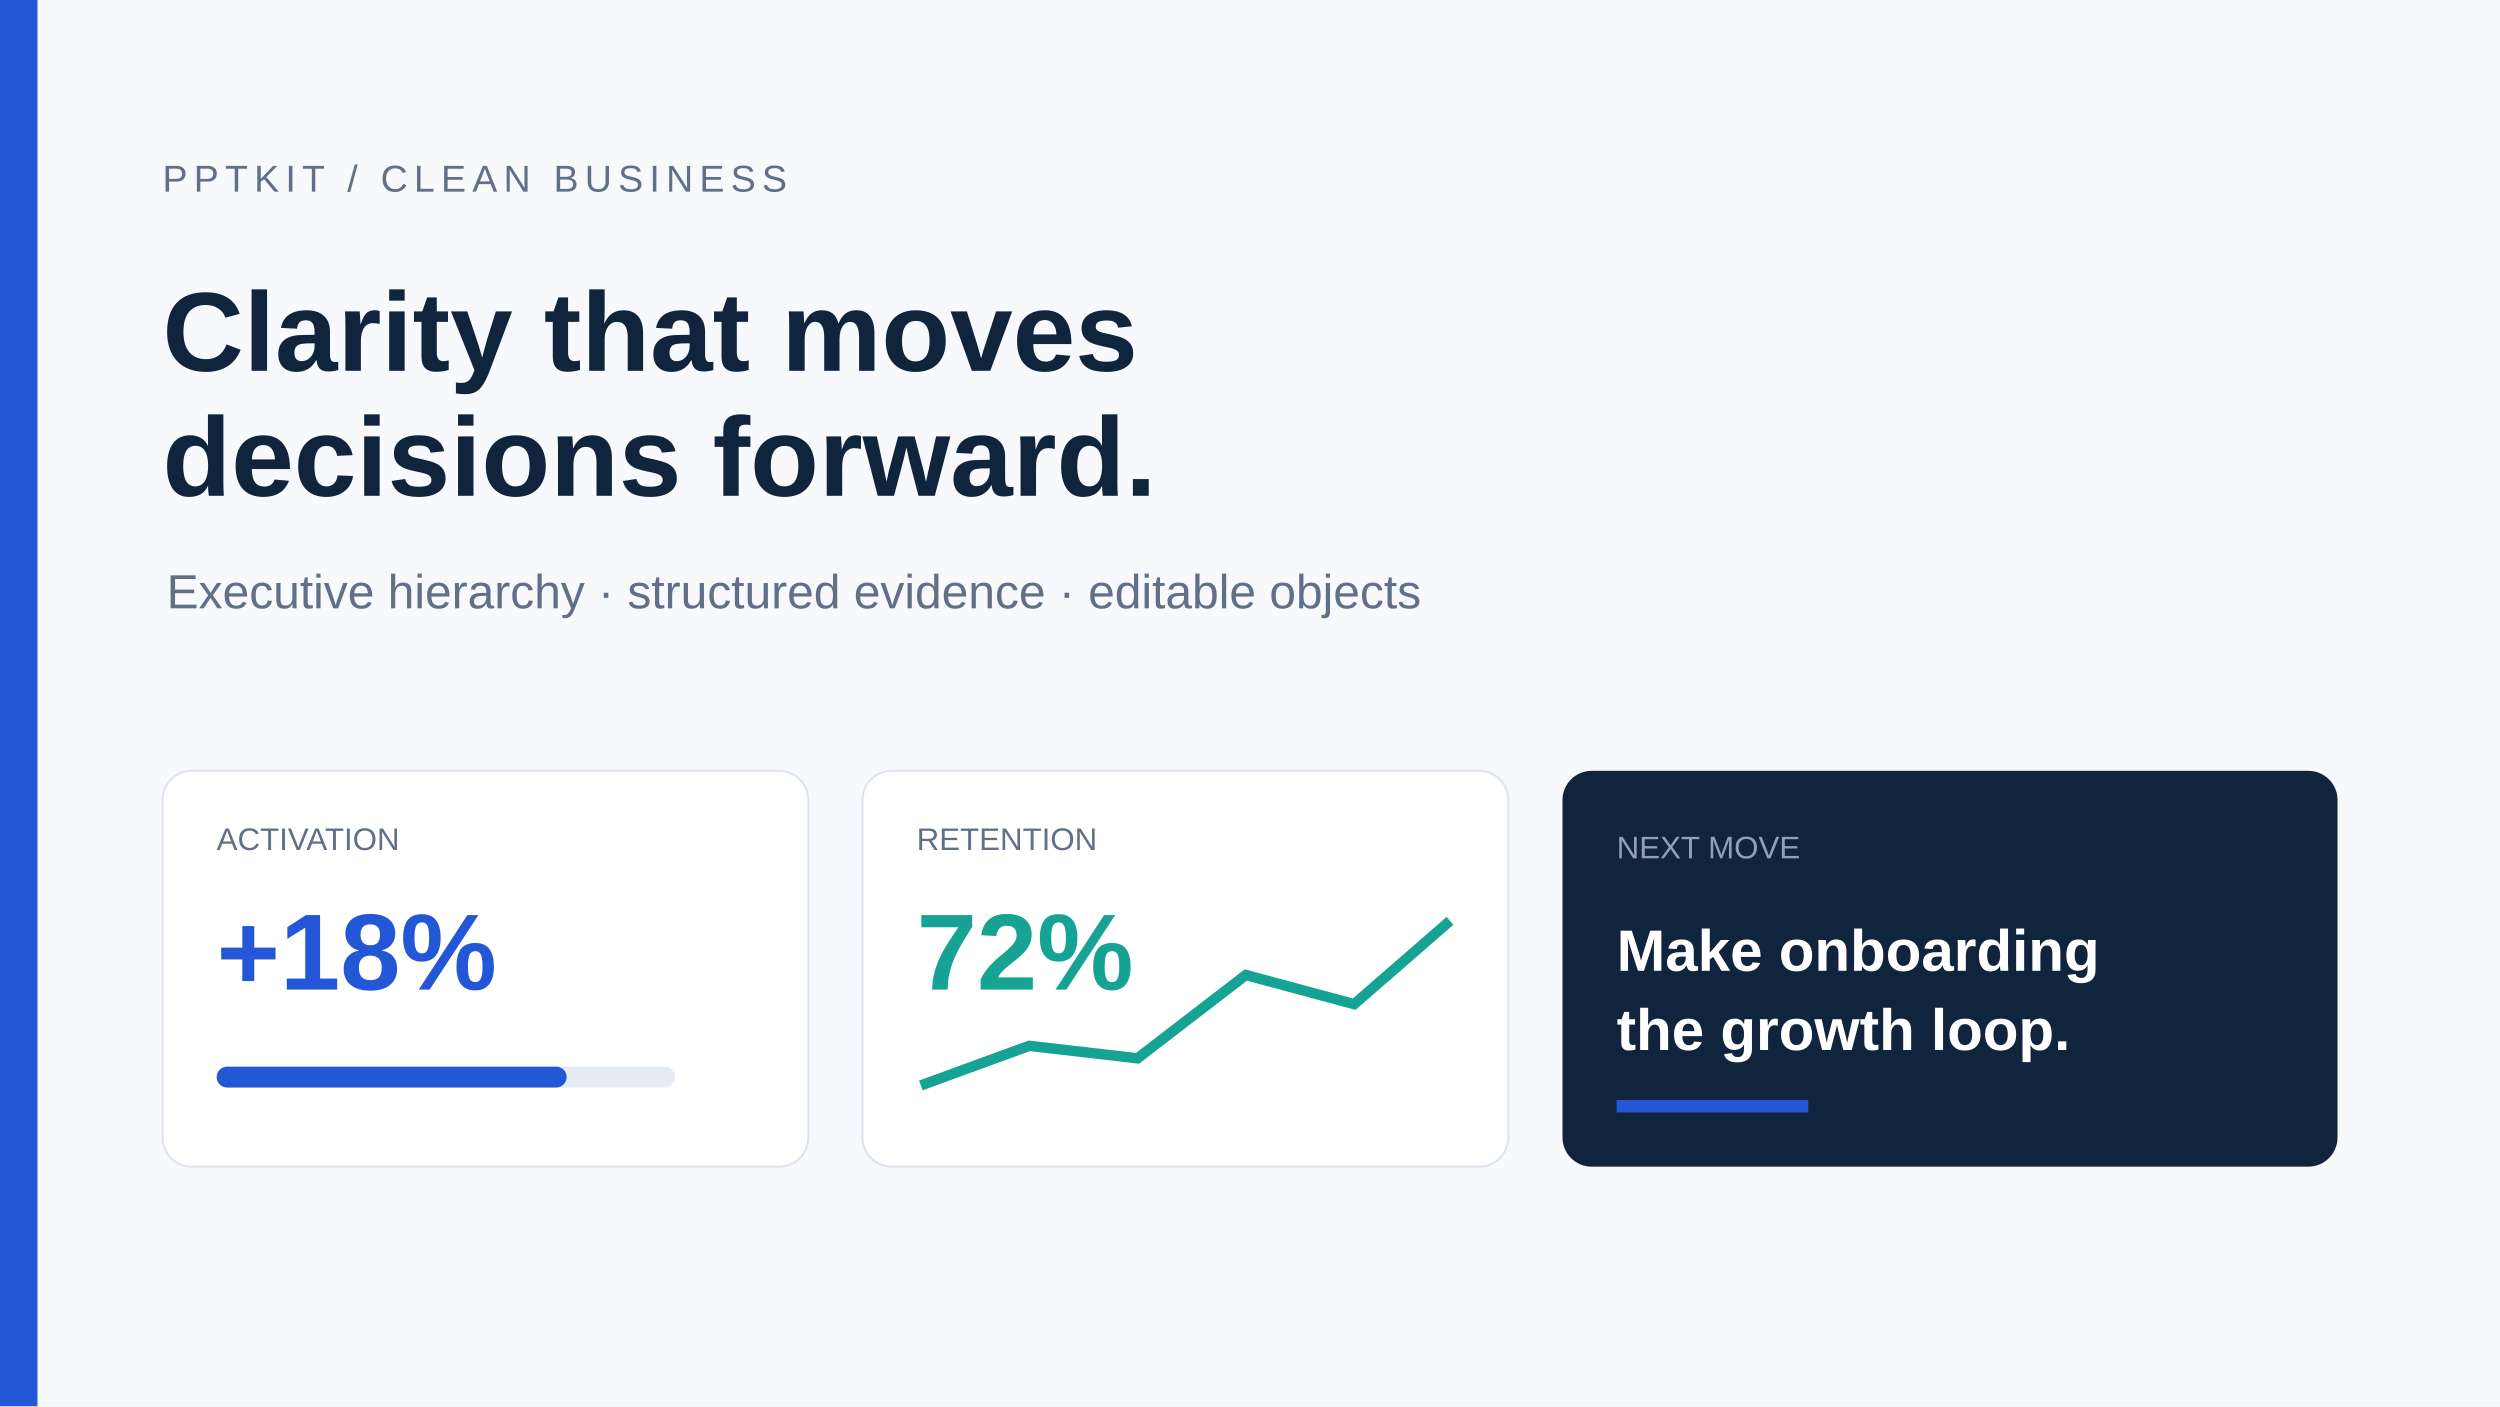
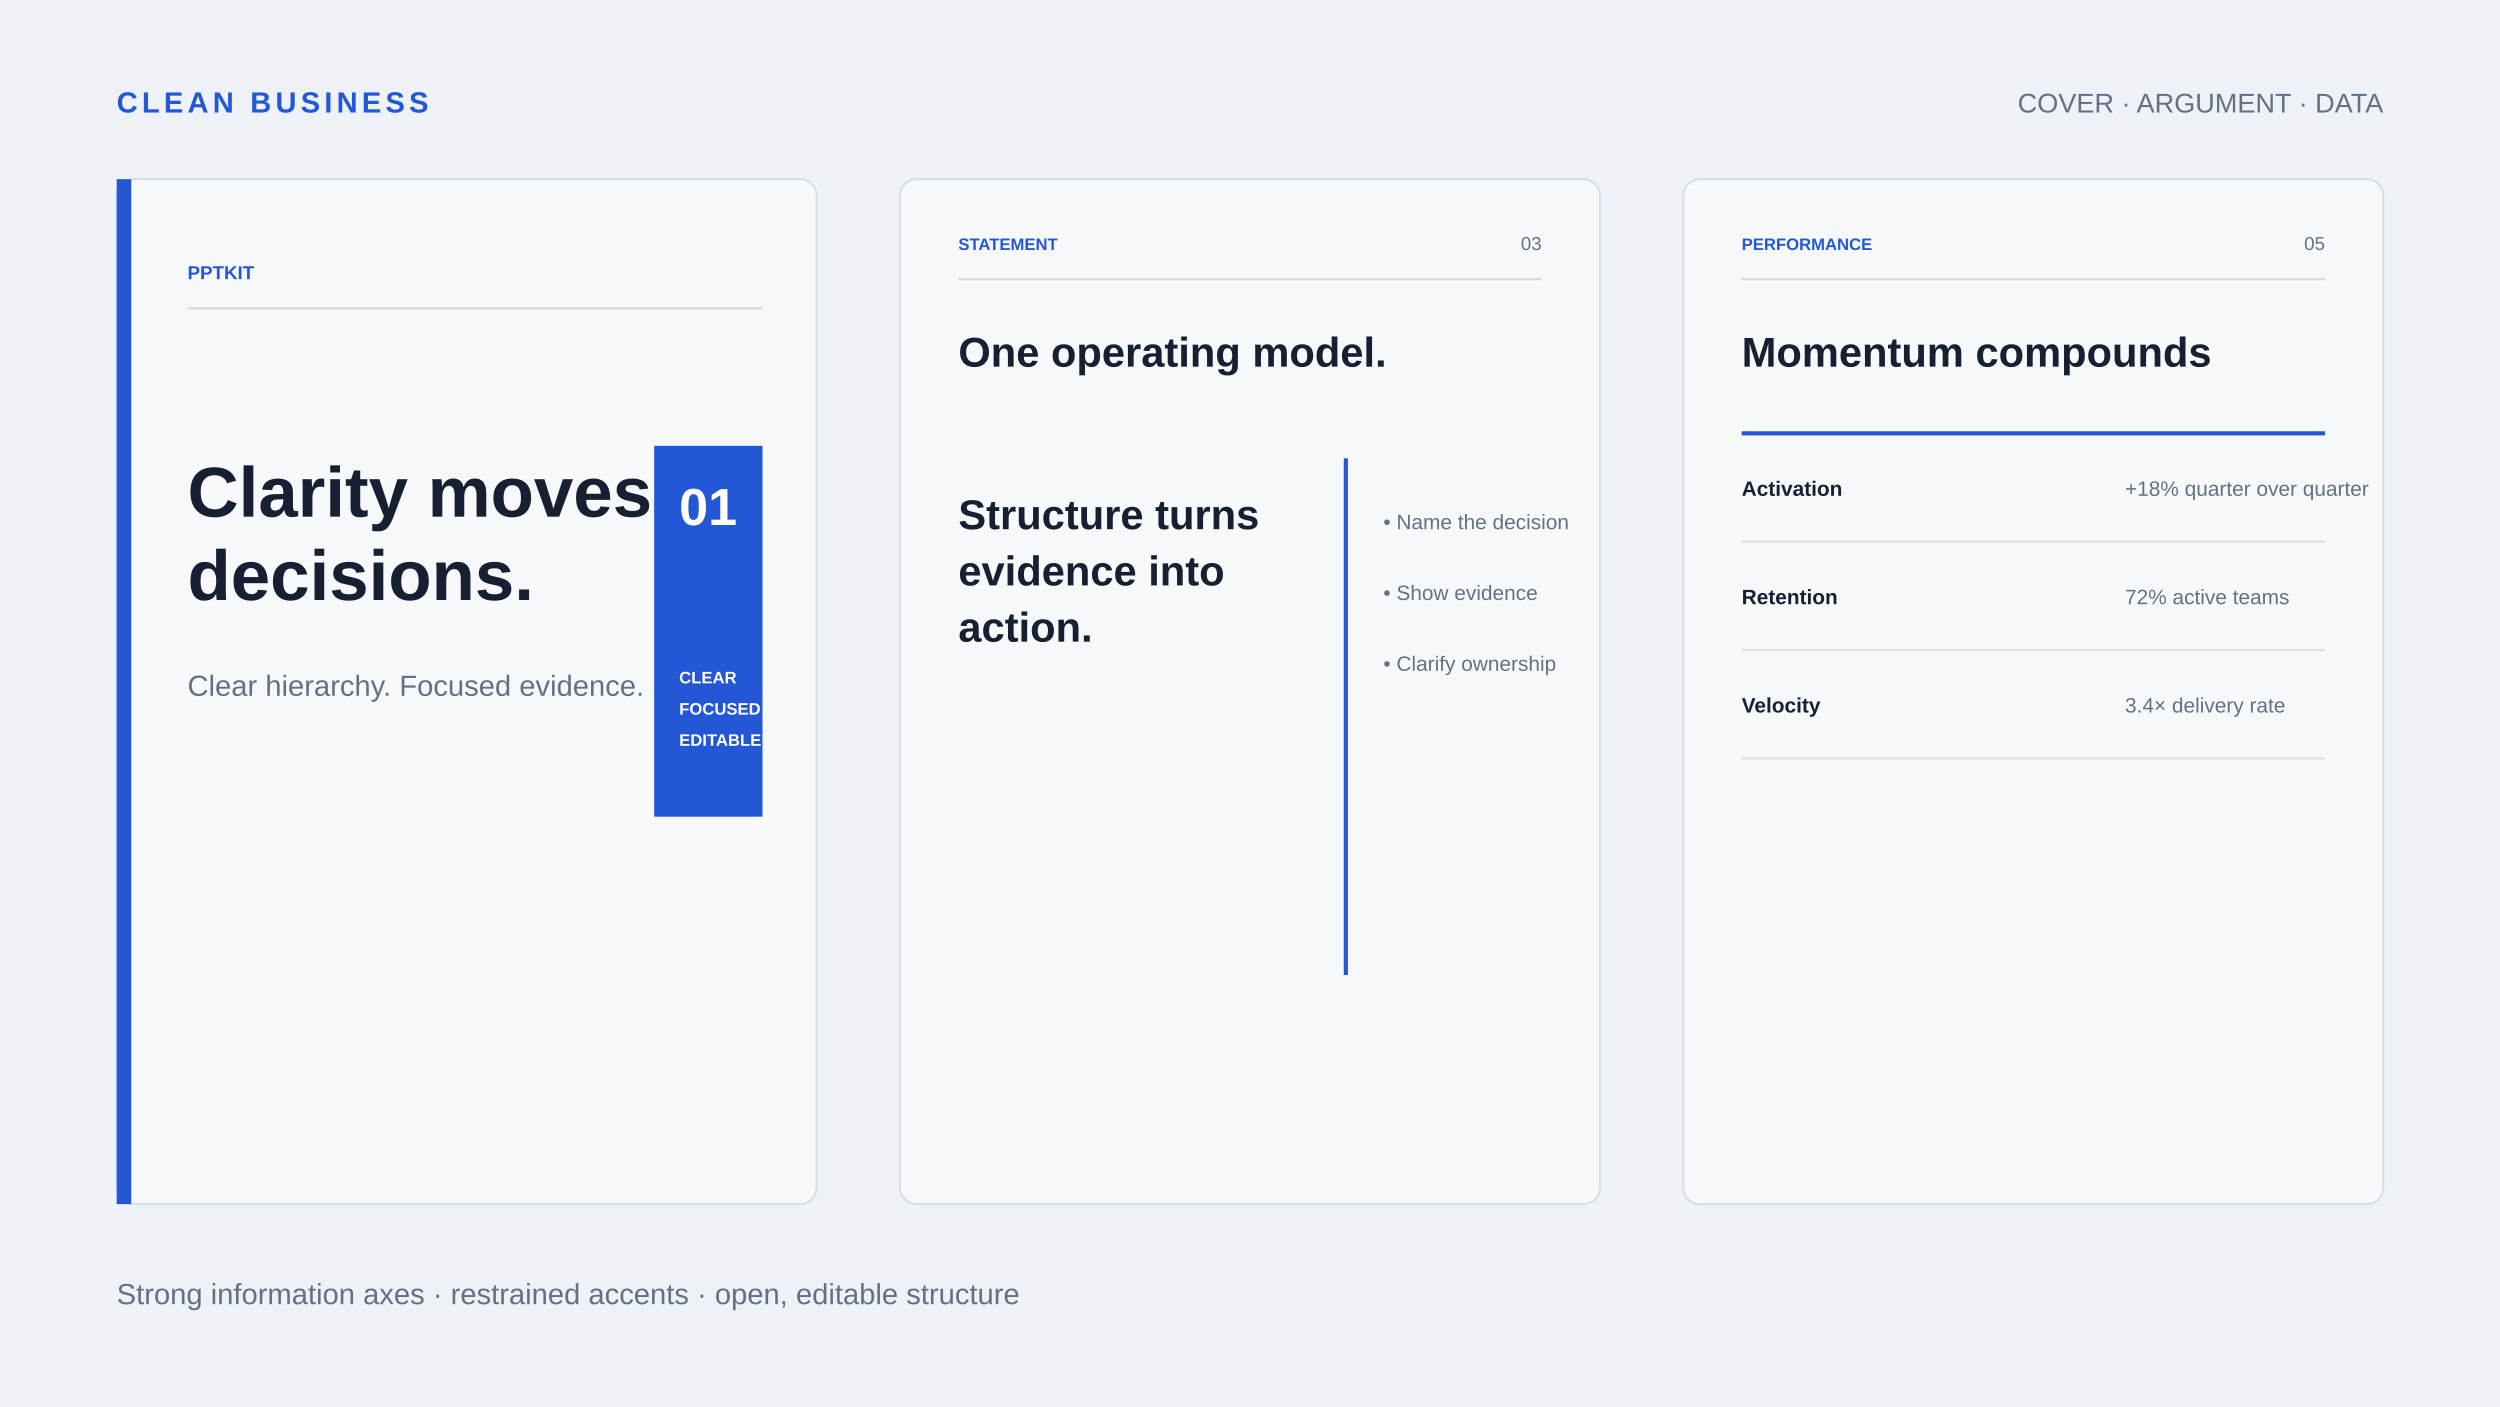
<svg xmlns="http://www.w3.org/2000/svg" width="1200" height="675" viewBox="0 0 1200 675" role="img" aria-labelledby="title desc">
-   <rect width="1200" height="675" fill="#F7F9FC" />
-   <rect x="0" width="18" height="675" fill="#2457D6" />
-   <text x="78" y="92" fill="#617086" font-family="Arial" font-size="18" letter-spacing="3">PPTKIT / CLEAN BUSINESS</text>
-   <text x="78" y="178" fill="#10243E" font-family="Arial" font-weight="700" font-size="54">Clarity that moves</text>
-   <text x="78" y="238" fill="#10243E" font-family="Arial" font-weight="700" font-size="54">decisions forward.</text>
-   <text x="80" y="292" fill="#617086" font-family="Arial" font-size="23">Executive hierarchy · structured evidence · editable objects</text>
-   <g transform="translate(78 370)">
-     <rect width="310" height="190" rx="14" fill="#FFFFFF" stroke="#DDE4EF" />
-     <text x="26" y="38" fill="#617086" font-family="Arial" font-size="15">ACTIVATION</text>
-     <text x="26" y="105" fill="#2457D6" font-family="Arial" font-size="52" font-weight="700">+18%</text>
-     <rect x="26" y="142" width="220" height="10" rx="5" fill="#E6ECF6" />
-     <rect x="26" y="142" width="168" height="10" rx="5" fill="#2457D6" />
+   <rect width="1200" height="675" fill="#EEF2F7" />
+   <text x="56" y="54" font-family="Arial" font-size="14" font-weight="700" letter-spacing="2" fill="#2457D6">CLEAN BUSINESS</text>
+   <text x="1144" y="54" text-anchor="end" font-family="Arial" font-size="13" fill="#647083">COVER · ARGUMENT · DATA</text>
+   <g transform="translate(56 86)">
+     <rect width="336" height="492" rx="8" fill="#F7F8FA" stroke="#D6DEE9" />
+     <rect width="7" height="492" fill="#2457D6" />
+     <text x="34" y="48" font-family="Arial" font-size="9" font-weight="700" fill="#2457D6">PPTKIT</text>
+     <line x1="34" y1="62" x2="310" y2="62" stroke="#172033" opacity=".15" />
+     <text x="34" y="162" font-family="Arial" font-size="34" font-weight="700" fill="#172033">Clarity moves</text>
+     <text x="34" y="202" font-family="Arial" font-size="34" font-weight="700" fill="#172033">decisions.</text>
+     <text x="34" y="248" font-family="Arial" font-size="14" fill="#647083">Clear hierarchy. Focused evidence.</text>
+     <rect x="258" y="128" width="52" height="178" fill="#2457D6" />
+     <text x="270" y="166" font-family="Arial" font-size="25" font-weight="700" fill="#FFF">01</text>
+     <text x="270" y="242" font-family="Arial" font-size="8" font-weight="700" fill="#FFF">CLEAR</text>
+     <text x="270" y="257" font-family="Arial" font-size="8" font-weight="700" fill="#FFF">FOCUSED</text>
+     <text x="270" y="272" font-family="Arial" font-size="8" font-weight="700" fill="#FFF">EDITABLE</text>
  </g>
-   <g transform="translate(414 370)">
-     <rect width="310" height="190" rx="14" fill="#FFFFFF" stroke="#DDE4EF" />
-     <text x="26" y="38" fill="#617086" font-family="Arial" font-size="15">RETENTION</text>
-     <text x="26" y="105" fill="#16A394" font-family="Arial" font-size="52" font-weight="700">72%</text>
-     <path d="M28 151 L80 132 L132 138 L184 98 L236 112 L282 72" fill="none" stroke="#16A394" stroke-width="5" />
+   <g transform="translate(432 86)">
+     <rect width="336" height="492" rx="8" fill="#F7F8FA" stroke="#D6DEE9" />
+     <text x="28" y="34" font-family="Arial" font-size="8" font-weight="700" fill="#2457D6">STATEMENT</text>
+     <text x="308" y="34" text-anchor="end" font-family="Arial" font-size="9" fill="#647083">03</text>
+     <line x1="28" y1="48" x2="308" y2="48" stroke="#172033" opacity=".15" />
+     <text x="28" y="90" font-family="Arial" font-size="20" font-weight="700" fill="#172033">One operating model.</text>
+     <text x="28" y="168" font-family="Arial" font-size="20" font-weight="700" fill="#172033">Structure turns</text>
+     <text x="28" y="195" font-family="Arial" font-size="20" font-weight="700" fill="#172033">evidence into</text>
+     <text x="28" y="222" font-family="Arial" font-size="20" font-weight="700" fill="#172033">action.</text>
+     <line x1="214" y1="134" x2="214" y2="382" stroke="#2457D6" stroke-width="2" />
+     <text x="232" y="168" font-family="Arial" font-size="10" fill="#647083">• Name the decision</text>
+     <text x="232" y="202" font-family="Arial" font-size="10" fill="#647083">• Show evidence</text>
+     <text x="232" y="236" font-family="Arial" font-size="10" fill="#647083">• Clarify ownership</text>
  </g>
-   <g transform="translate(750 370)">
-     <rect width="372" height="190" rx="14" fill="#10243E" />
-     <text x="26" y="42" fill="#91A1B5" font-family="Arial" font-size="15">NEXT MOVE</text>
-     <text x="26" y="96" fill="#FFFFFF" font-family="Arial" font-size="28" font-weight="700">Make onboarding</text>
-     <text x="26" y="134" fill="#FFFFFF" font-family="Arial" font-size="28" font-weight="700">the growth loop.</text>
-     <rect x="26" y="158" width="92" height="6" fill="#2457D6" />
+   <g transform="translate(808 86)">
+     <rect width="336" height="492" rx="8" fill="#F7F8FA" stroke="#D6DEE9" />
+     <text x="28" y="34" font-family="Arial" font-size="8" font-weight="700" fill="#2457D6">PERFORMANCE</text>
+     <text x="308" y="34" text-anchor="end" font-family="Arial" font-size="9" fill="#647083">05</text>
+     <line x1="28" y1="48" x2="308" y2="48" stroke="#172033" opacity=".15" />
+     <text x="28" y="90" font-family="Arial" font-size="20" font-weight="700" fill="#172033">Momentum compounds</text>
+     <line x1="28" y1="122" x2="308" y2="122" stroke="#2457D6" stroke-width="2" />
+     <text x="28" y="152" font-family="Arial" font-size="10" font-weight="700" fill="#172033">Activation</text>
+     <text x="212" y="152" font-family="Arial" font-size="10" fill="#647083">+18% quarter over quarter</text>
+     <line x1="28" y1="174" x2="308" y2="174" stroke="#172033" opacity=".12" />
+     <text x="28" y="204" font-family="Arial" font-size="10" font-weight="700" fill="#172033">Retention</text>
+     <text x="212" y="204" font-family="Arial" font-size="10" fill="#647083">72% active teams</text>
+     <line x1="28" y1="226" x2="308" y2="226" stroke="#172033" opacity=".12" />
+     <text x="28" y="256" font-family="Arial" font-size="10" font-weight="700" fill="#172033">Velocity</text>
+     <text x="212" y="256" font-family="Arial" font-size="10" fill="#647083">3.4× delivery rate</text>
+     <line x1="28" y1="278" x2="308" y2="278" stroke="#172033" opacity=".12" />
  </g>
+   <text x="56" y="626" font-family="Arial" font-size="14" fill="#647083">Strong information axes · restrained accents · open, editable structure</text>
</svg>
